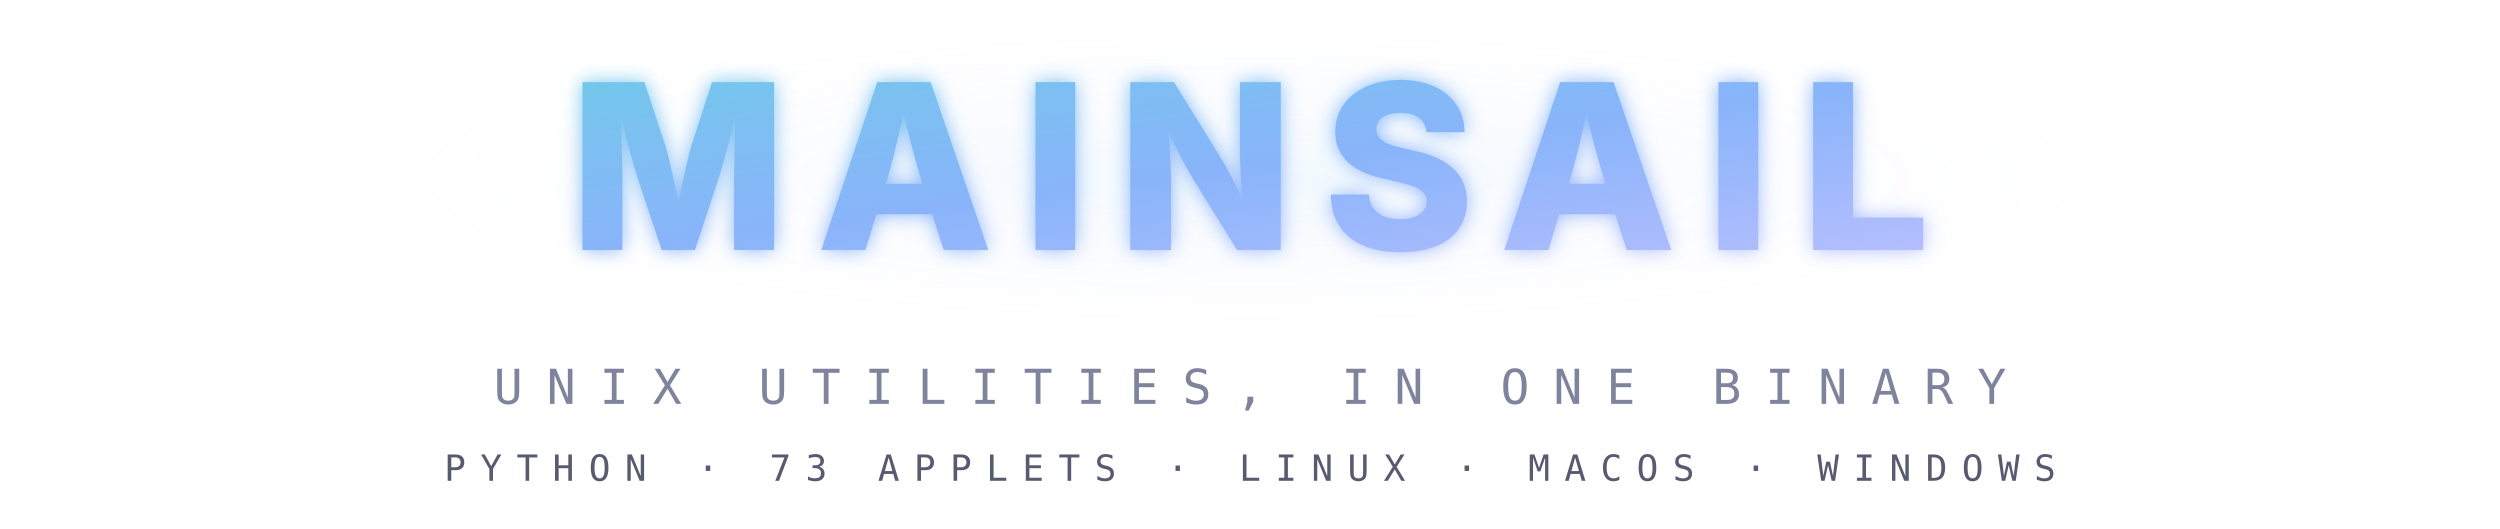
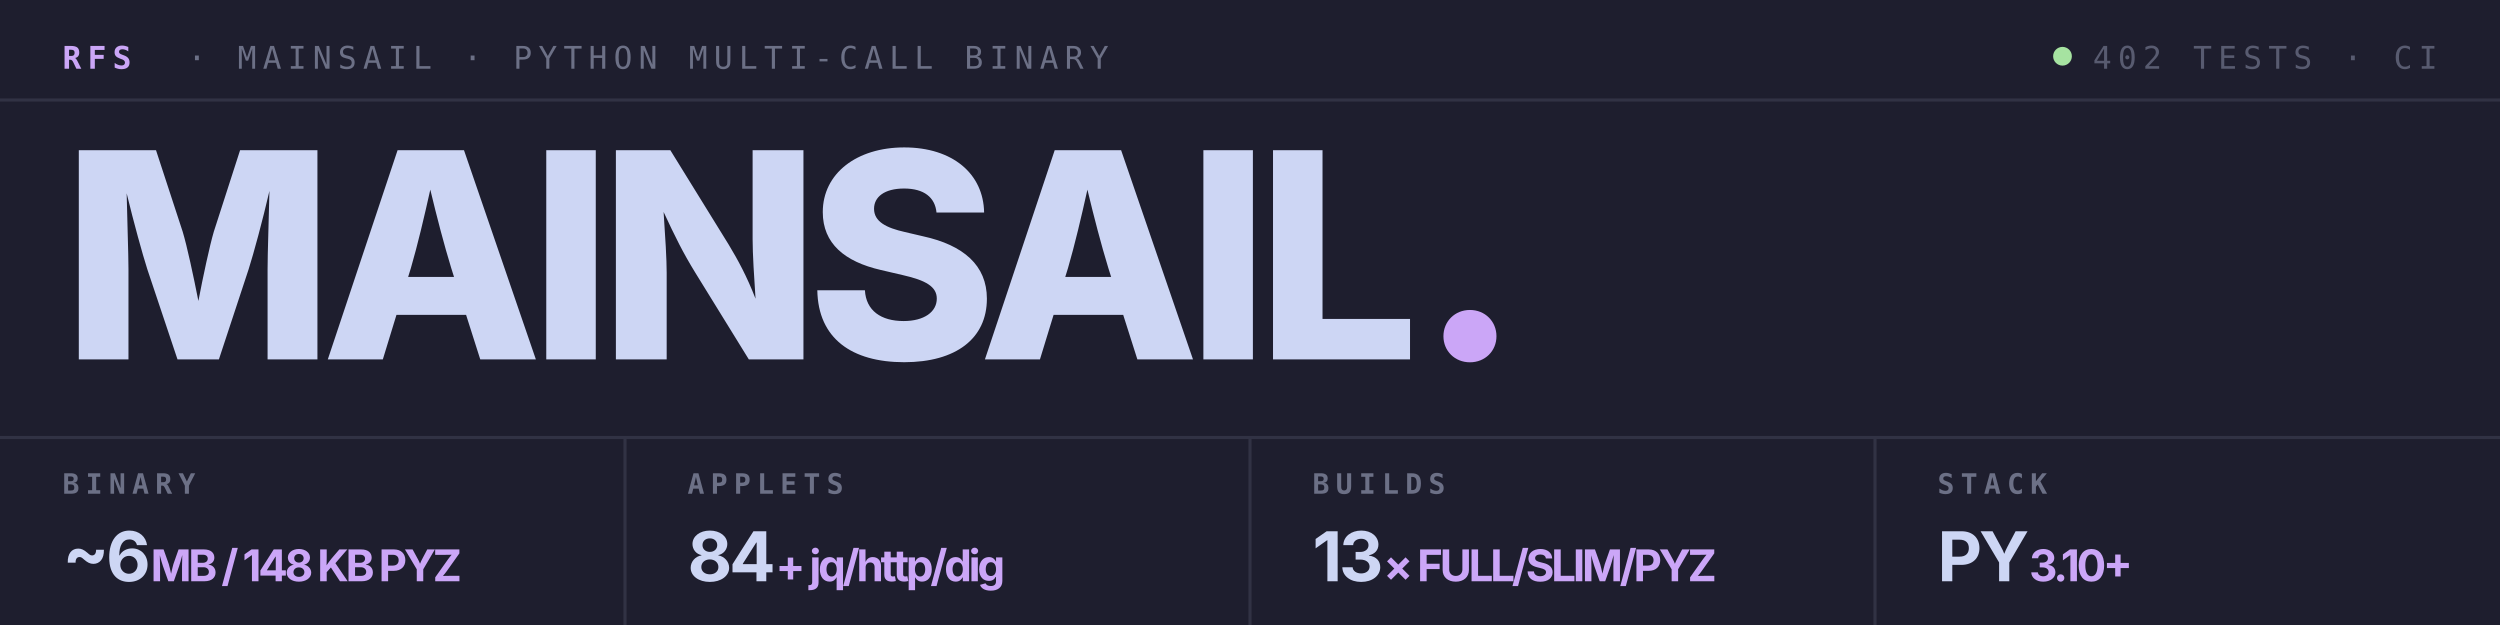
- <svg xmlns="http://www.w3.org/2000/svg" viewBox="0 0 520 110" fill="none">
-   <defs>
-     <linearGradient id="grad" x1="0%" y1="0%" x2="100%" y2="100%">
-       <stop offset="0%" stop-color="#74c7ec" />
-       <stop offset="50%" stop-color="#89b4fa" />
-       <stop offset="100%" stop-color="#b4befe" />
-     </linearGradient>
-     <radialGradient id="glow" cx="50%" cy="40%" r="40%">
-       <stop offset="0%" stop-color="#74c7ec" stop-opacity="0.10" />
-       <stop offset="50%" stop-color="#89b4fa" stop-opacity="0.04" />
-       <stop offset="100%" stop-color="#b4befe" stop-opacity="0" />
-     </radialGradient>
-     <filter id="textglow">
-       <feGaussianBlur in="SourceGraphic" stdDeviation="2" result="blur" />
-       <feComposite in="SourceGraphic" in2="blur" operator="over" />
-     </filter>
-   </defs>
-   <ellipse cx="260" cy="45" rx="220" ry="40" fill="url(#glow)" />
-   <text x="260" y="52" text-anchor="middle" font-family="'Inter', 'SF Pro Display', 'Segoe UI', 'Helvetica Neue', Arial, sans-serif" font-size="48" font-weight="800" fill="url(#grad)" letter-spacing="6" filter="url(#textglow)">MAINSAIL</text>
-   <line x1="160" y1="68" x2="360" y2="68" stroke="url(#grad)" stroke-width="0.6" opacity="0.2" />
-   <text x="260" y="84" text-anchor="middle" font-family="'JetBrains Mono', 'SF Mono', 'Fira Code', 'Cascadia Code', monospace" font-size="10" font-weight="400" fill="#7f849c" letter-spacing="5">UNIX UTILITIES, IN ONE BINARY</text>
-   <text x="260" y="100" text-anchor="middle" font-family="'JetBrains Mono', 'SF Mono', 'Fira Code', monospace" font-size="7.5" font-weight="400" fill="#585b70" letter-spacing="3">PYTHON  ·  73 APPLETS  ·  LINUX  ·  MACOS  ·  WINDOWS</text>
+ <svg xmlns="http://www.w3.org/2000/svg" viewBox="0 0 800 200" fill="none">
+   <rect x="0" y="0" width="800" height="200" fill="#1e1e2e" />
+   <line x1="0" y1="32" x2="800" y2="32" stroke="#313244" stroke-width="1" />
+   <text x="20" y="22" font-family="'JetBrains Mono', 'SF Mono', 'Fira Code', 'Cascadia Code', monospace" font-size="10" font-weight="700" fill="#cba6f7" letter-spacing="2">RFS</text>
+   <text x="60" y="22" font-family="'JetBrains Mono', 'SF Mono', 'Fira Code', 'Cascadia Code', monospace" font-size="10" font-weight="500" fill="#6c7086" letter-spacing="2">·  MAINSAIL  ·  PYTHON MULTI-CALL BINARY</text>
+   <circle cx="660" cy="18" r="3" fill="#a6e3a1" />
+   <text x="780" y="22" text-anchor="end" font-family="'JetBrains Mono', 'SF Mono', 'Fira Code', 'Cascadia Code', monospace" font-size="10" font-weight="500" fill="#585b70" letter-spacing="2">402 TESTS · CI</text>
+   <text x="20" y="115" font-family="'Inter', 'SF Pro Display', 'Segoe UI', 'Helvetica Neue', Arial, sans-serif" font-size="92" font-weight="800" fill="#cdd6f4" letter-spacing="-4">MAINSAIL<tspan fill="#cba6f7">.</tspan>
+   </text>
+   <line x1="0" y1="140" x2="800" y2="140" stroke="#313244" stroke-width="1" />
+   <line x1="200" y1="140" x2="200" y2="200" stroke="#313244" stroke-width="1" />
+   <line x1="400" y1="140" x2="400" y2="200" stroke="#313244" stroke-width="1" />
+   <line x1="600" y1="140" x2="600" y2="200" stroke="#313244" stroke-width="1" />
+   <text x="20" y="158" font-family="'JetBrains Mono', 'SF Mono', 'Fira Code', 'Cascadia Code', monospace" font-size="9" font-weight="600" fill="#6c7086" letter-spacing="2">BINARY</text>
+   <text x="20" y="186" font-family="'Inter', 'SF Pro Display', 'Segoe UI', 'Helvetica Neue', Arial, sans-serif" font-size="22" font-weight="700" fill="#cdd6f4" letter-spacing="-1">~6<tspan fill="#cba6f7" font-size="14"> MB / 148 KB PYZ</tspan>
+   </text>
+   <text x="220" y="158" font-family="'JetBrains Mono', 'SF Mono', 'Fira Code', 'Cascadia Code', monospace" font-size="9" font-weight="600" fill="#6c7086" letter-spacing="2">APPLETS</text>
+   <text x="220" y="186" font-family="'Inter', 'SF Pro Display', 'Segoe UI', 'Helvetica Neue', Arial, sans-serif" font-size="22" font-weight="700" fill="#cdd6f4" letter-spacing="-1">84<tspan fill="#cba6f7" font-size="14"> + jq/http/dig</tspan>
+   </text>
+   <text x="420" y="158" font-family="'JetBrains Mono', 'SF Mono', 'Fira Code', 'Cascadia Code', monospace" font-size="9" font-weight="600" fill="#6c7086" letter-spacing="2">BUILDS</text>
+   <text x="420" y="186" font-family="'Inter', 'SF Pro Display', 'Segoe UI', 'Helvetica Neue', Arial, sans-serif" font-size="22" font-weight="700" fill="#cdd6f4" letter-spacing="-1">13<tspan fill="#cba6f7" font-size="14"> × FULL/SLIM/PYZ</tspan>
+   </text>
+   <text x="620" y="158" font-family="'JetBrains Mono', 'SF Mono', 'Fira Code', 'Cascadia Code', monospace" font-size="9" font-weight="600" fill="#6c7086" letter-spacing="2">STACK</text>
+   <text x="620" y="186" font-family="'Inter', 'SF Pro Display', 'Segoe UI', 'Helvetica Neue', Arial, sans-serif" font-size="22" font-weight="700" fill="#cdd6f4" letter-spacing="-1">PY<tspan fill="#cba6f7" font-size="14"> 3.10+</tspan>
+   </text>
</svg>
